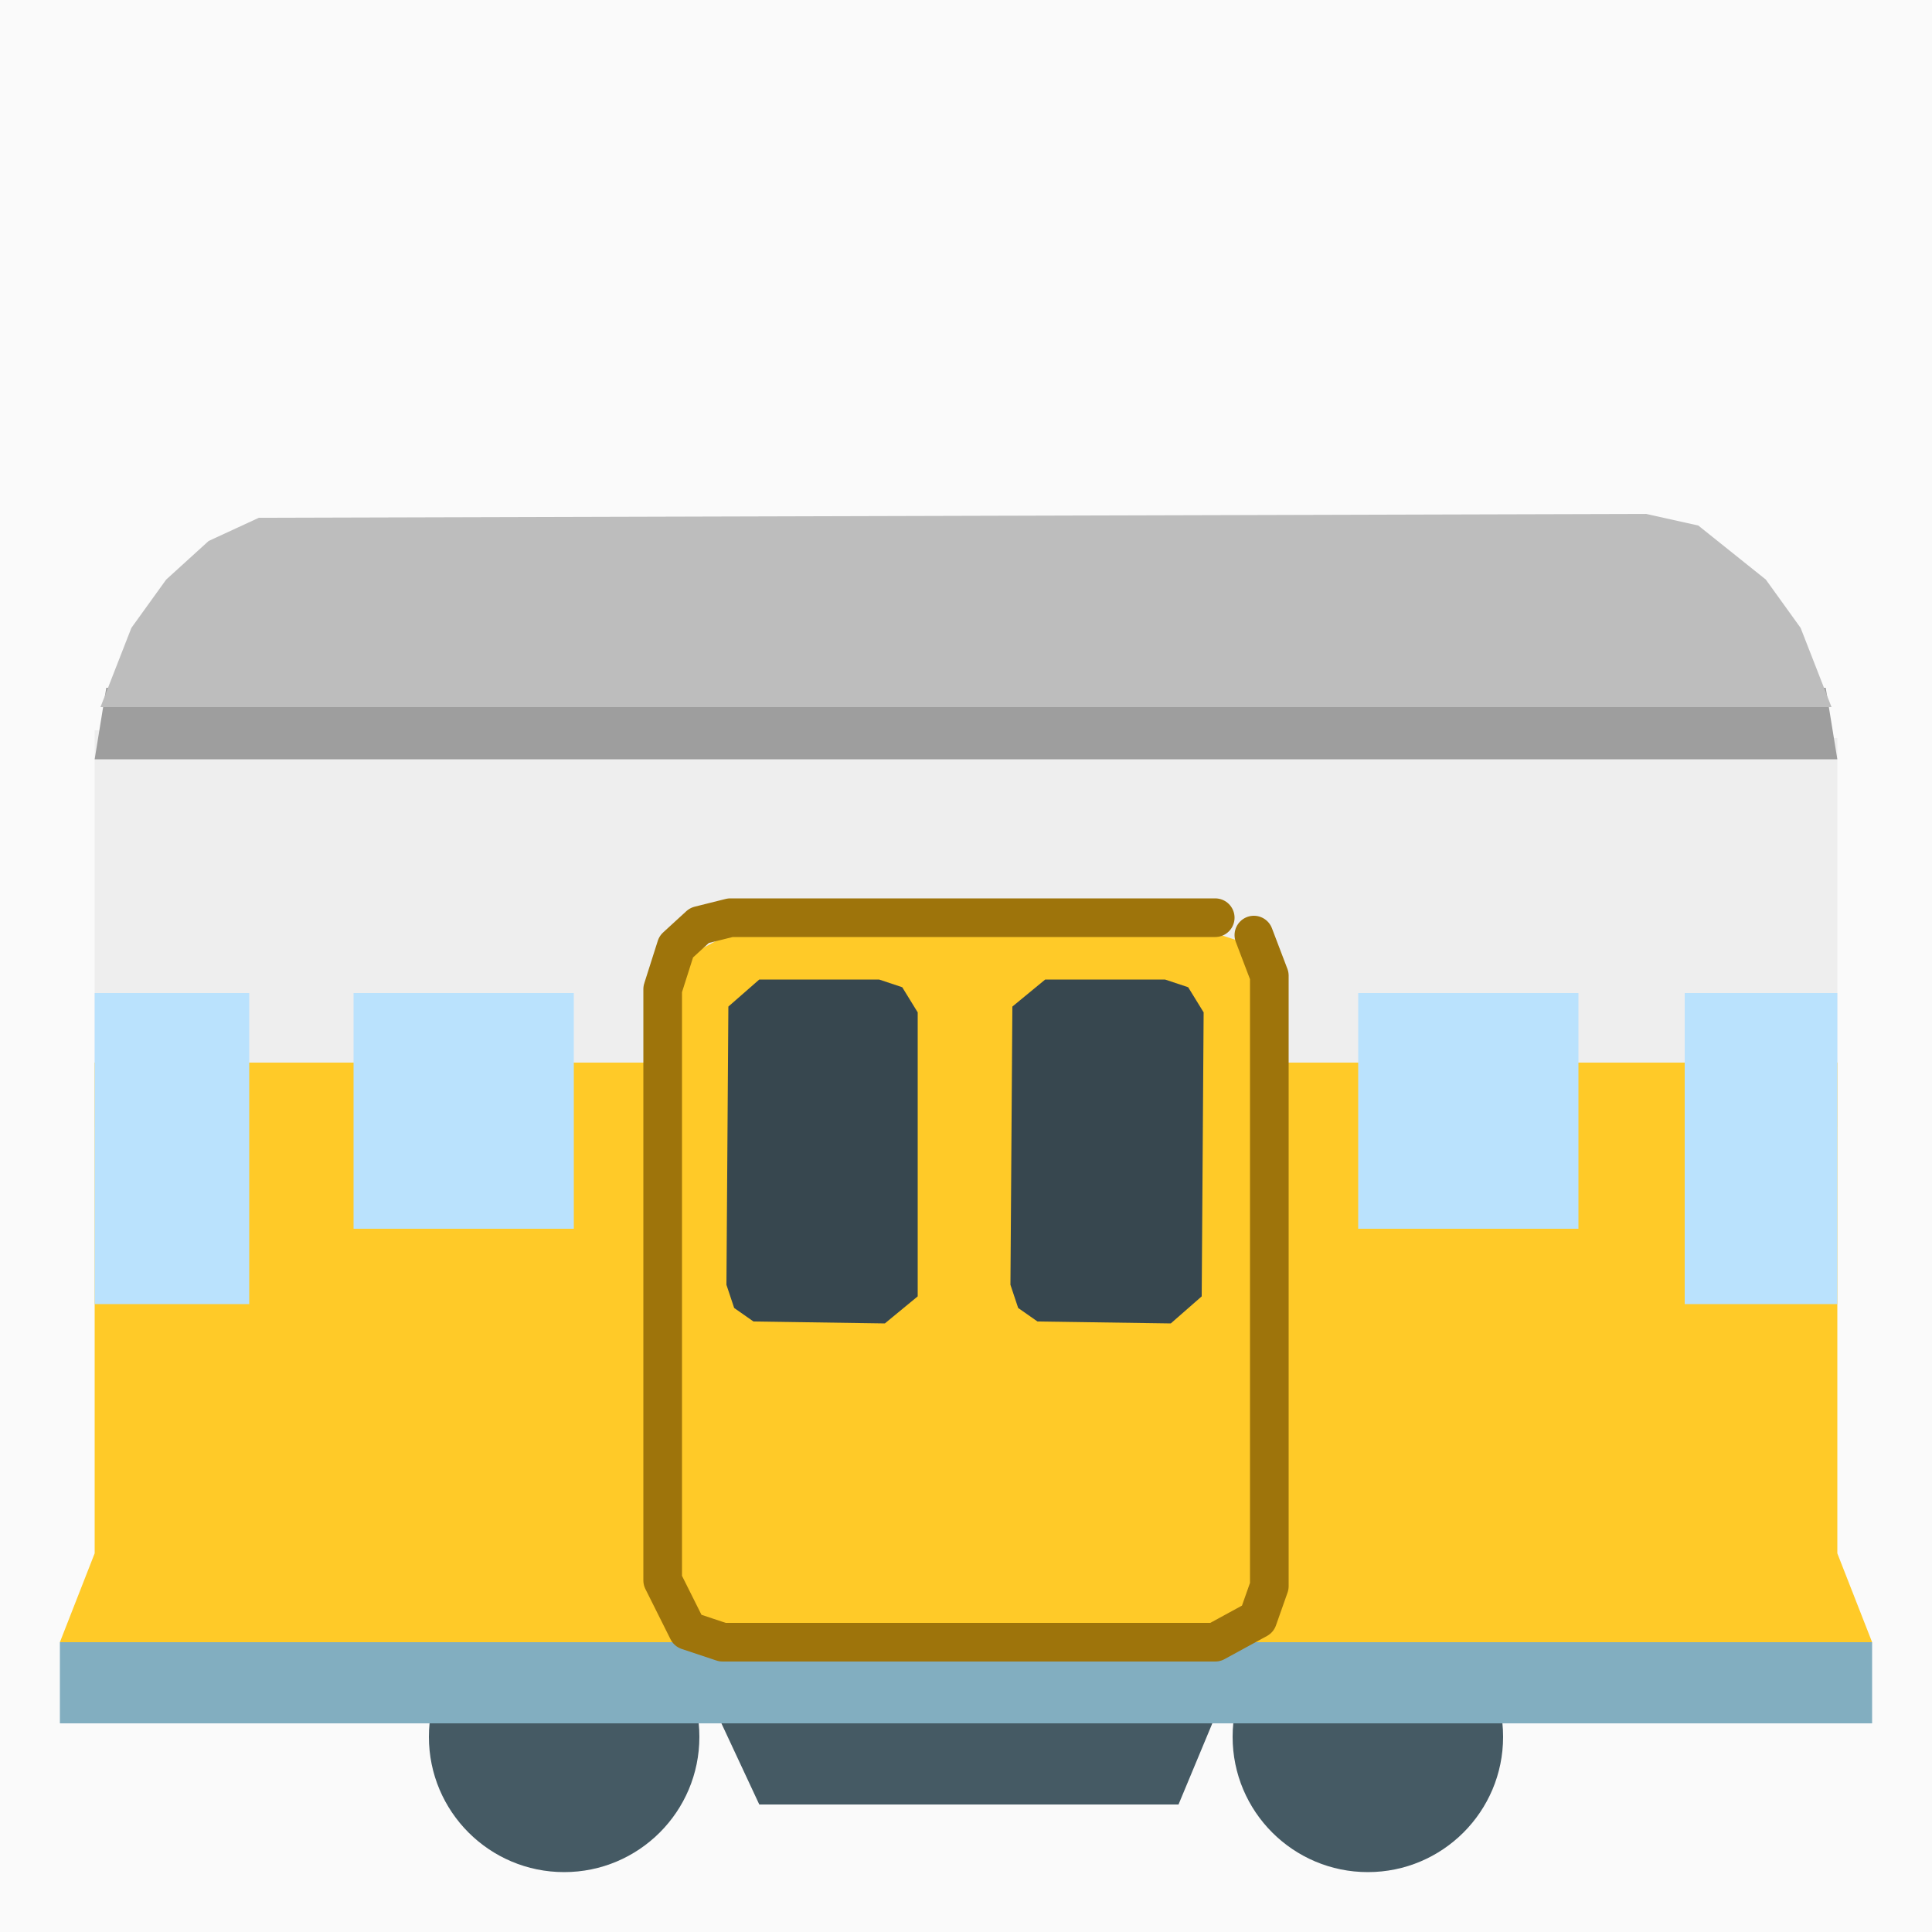
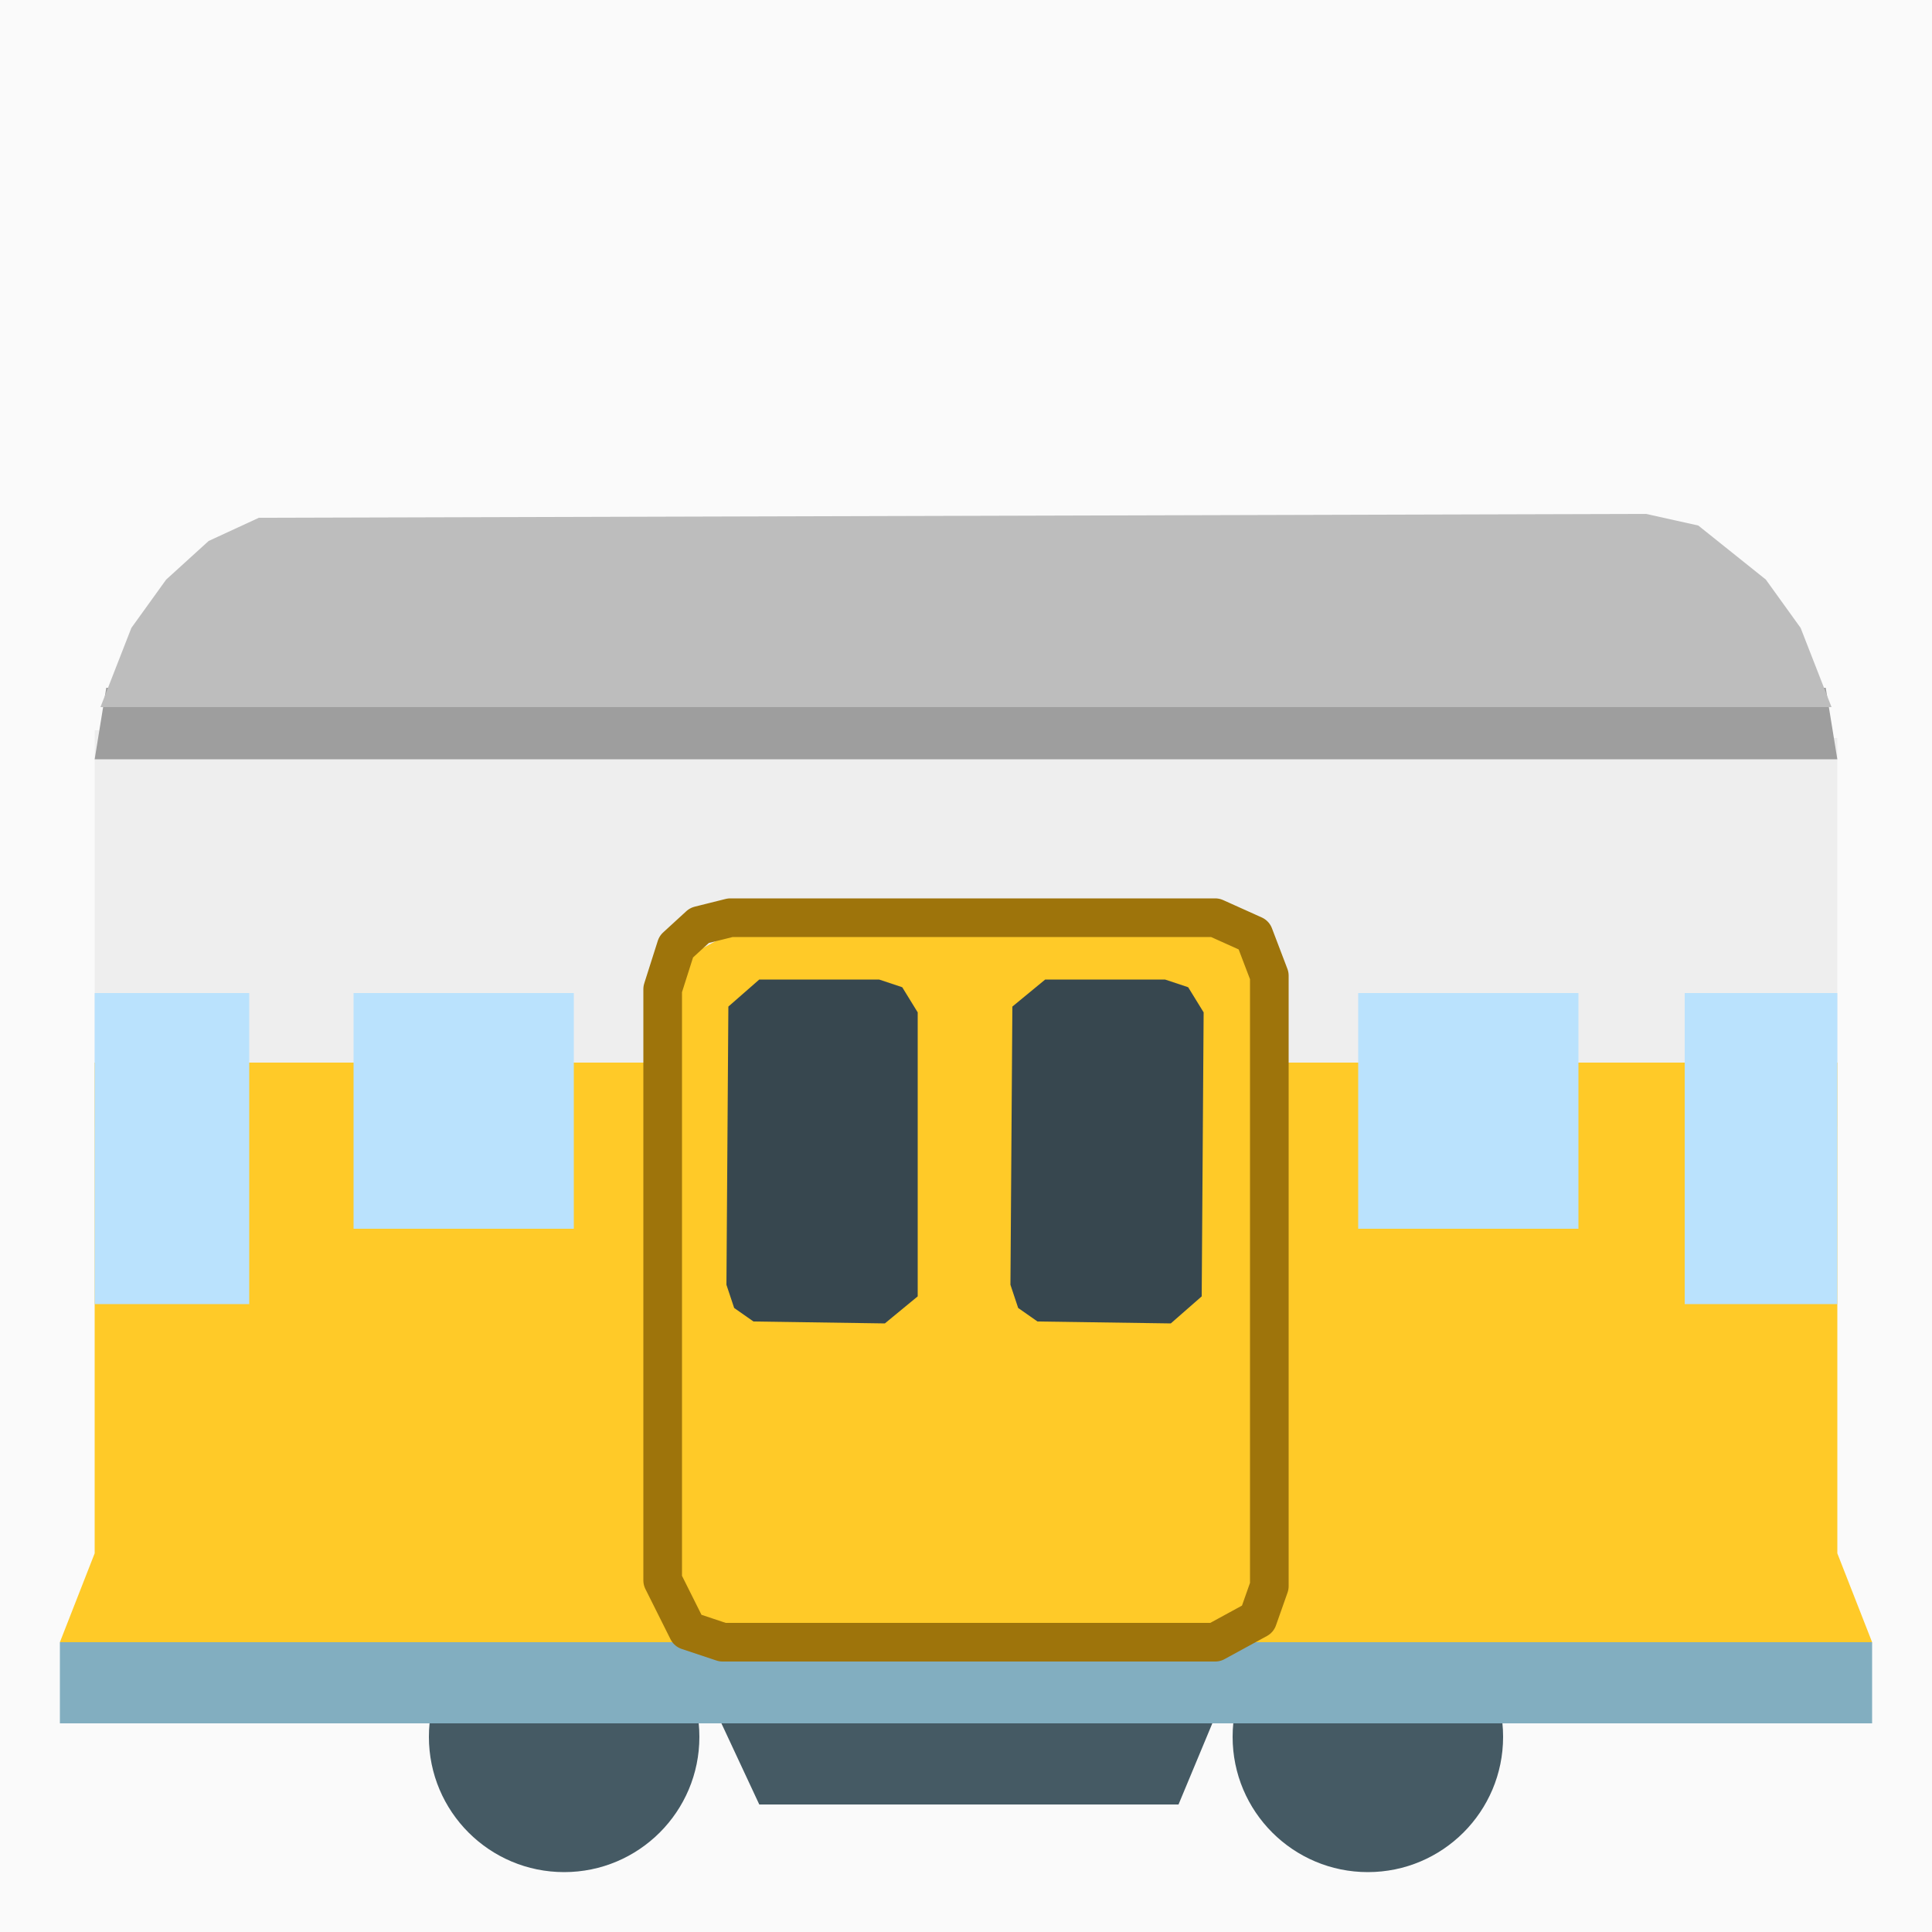
<svg xmlns="http://www.w3.org/2000/svg" viewBox="0 0 100 100" width="200" height="200">
  <rect width="100" height="100" fill="#fafafa" />
  <ellipse cx="29.2" cy="89.9" rx="7" ry="7" fill="#455A64" />
  <ellipse cx="70.8" cy="89.9" rx="7" ry="7" fill="#455A64" />
  <polygon points="61,93.4 39.3,93.4 36.5,87.4 63.5,87.4" fill="#455A64" />
  <polygon points="4.9,37.8 4.9,58.3 95.1,58.3 95.1,38.2" fill="#EEEEEE" />
  <polygon points="5.5,35.6 4.9,39.3 95.1,39.3 94.5,35.6" fill="#9E9E9E" />
  <polygon points="5.2,36.6 94.8,36.6 93.2,32.5 91.4,30 87.9,27.2 85.2,26.6 13.4,26.8 10.8,28 8.6,30 6.8,32.5" fill="#BDBDBD" />
  <polygon points="96.9,85 95.1,80.4 95.1,55 4.9,55 4.9,80.4 3.1,85" fill="#FFCA28" />
  <rect x="3.1" y="85" width="93.8" height="4.2" fill="#82AEC0" />
  <rect x="18.3" y="51.4" width="11.4" height="12.2" fill="#BAE2FD" />
  <rect x="70.3" y="51.4" width="11.4" height="12.2" fill="#BAE2FD" />
  <polygon points="37.4,84.3 35.8,83.5 35.1,81.8 35.1,51.2 35.6,49.5 37.8,48.3 62.9,48.3 64.1,48.7 64.9,50.5 64.9,82.1 64.5,83.4 62.9,84.3" fill="#FFCA28" />
-   <polyline points="62.9,47.5 37.8,47.5 36.2,47.9 35,49 34.3,51.2 34.3,81.8 35.6,84.4 37.4,85 62.9,85 65.1,83.8 65.7,82.1 65.7,50.5 64.9,48.4" fill="none" stroke="#9E740B" stroke-width="2" stroke-linecap="round" stroke-linejoin="round" />
+   <polyline points="62.9,47.5 37.8,47.5 36.2,47.9 35,49 34.3,51.2 34.3,81.8 35.6,84.4 37.4,85 62.9,85 65.1,83.8 65.7,82.1 65.7,50.5 64.9,48.4 62.9,47.5" fill="none" stroke="#9E740B" stroke-width="2" stroke-linecap="round" stroke-linejoin="round" />
  <polygon points="60.3,50.7 54.1,50.7 52.4,52.1 52.3,66.5 52.7,67.7 53.7,68.4 60.6,68.5 62.2,67.1 62.3,52.4 61.5,51.1" fill="#37474F" />
  <polygon points="45.5,50.7 39.3,50.7 37.7,52.1 37.6,66.5 38,67.7 39,68.4 45.8,68.5 47.5,67.1 47.5,52.4 46.7,51.1" fill="#37474F" />
  <rect x="4.9" y="51.4" width="8" height="16.1" fill="#BAE2FD" />
  <rect x="87.2" y="51.4" width="7.9" height="16.1" fill="#BAE2FD" />
</svg>
